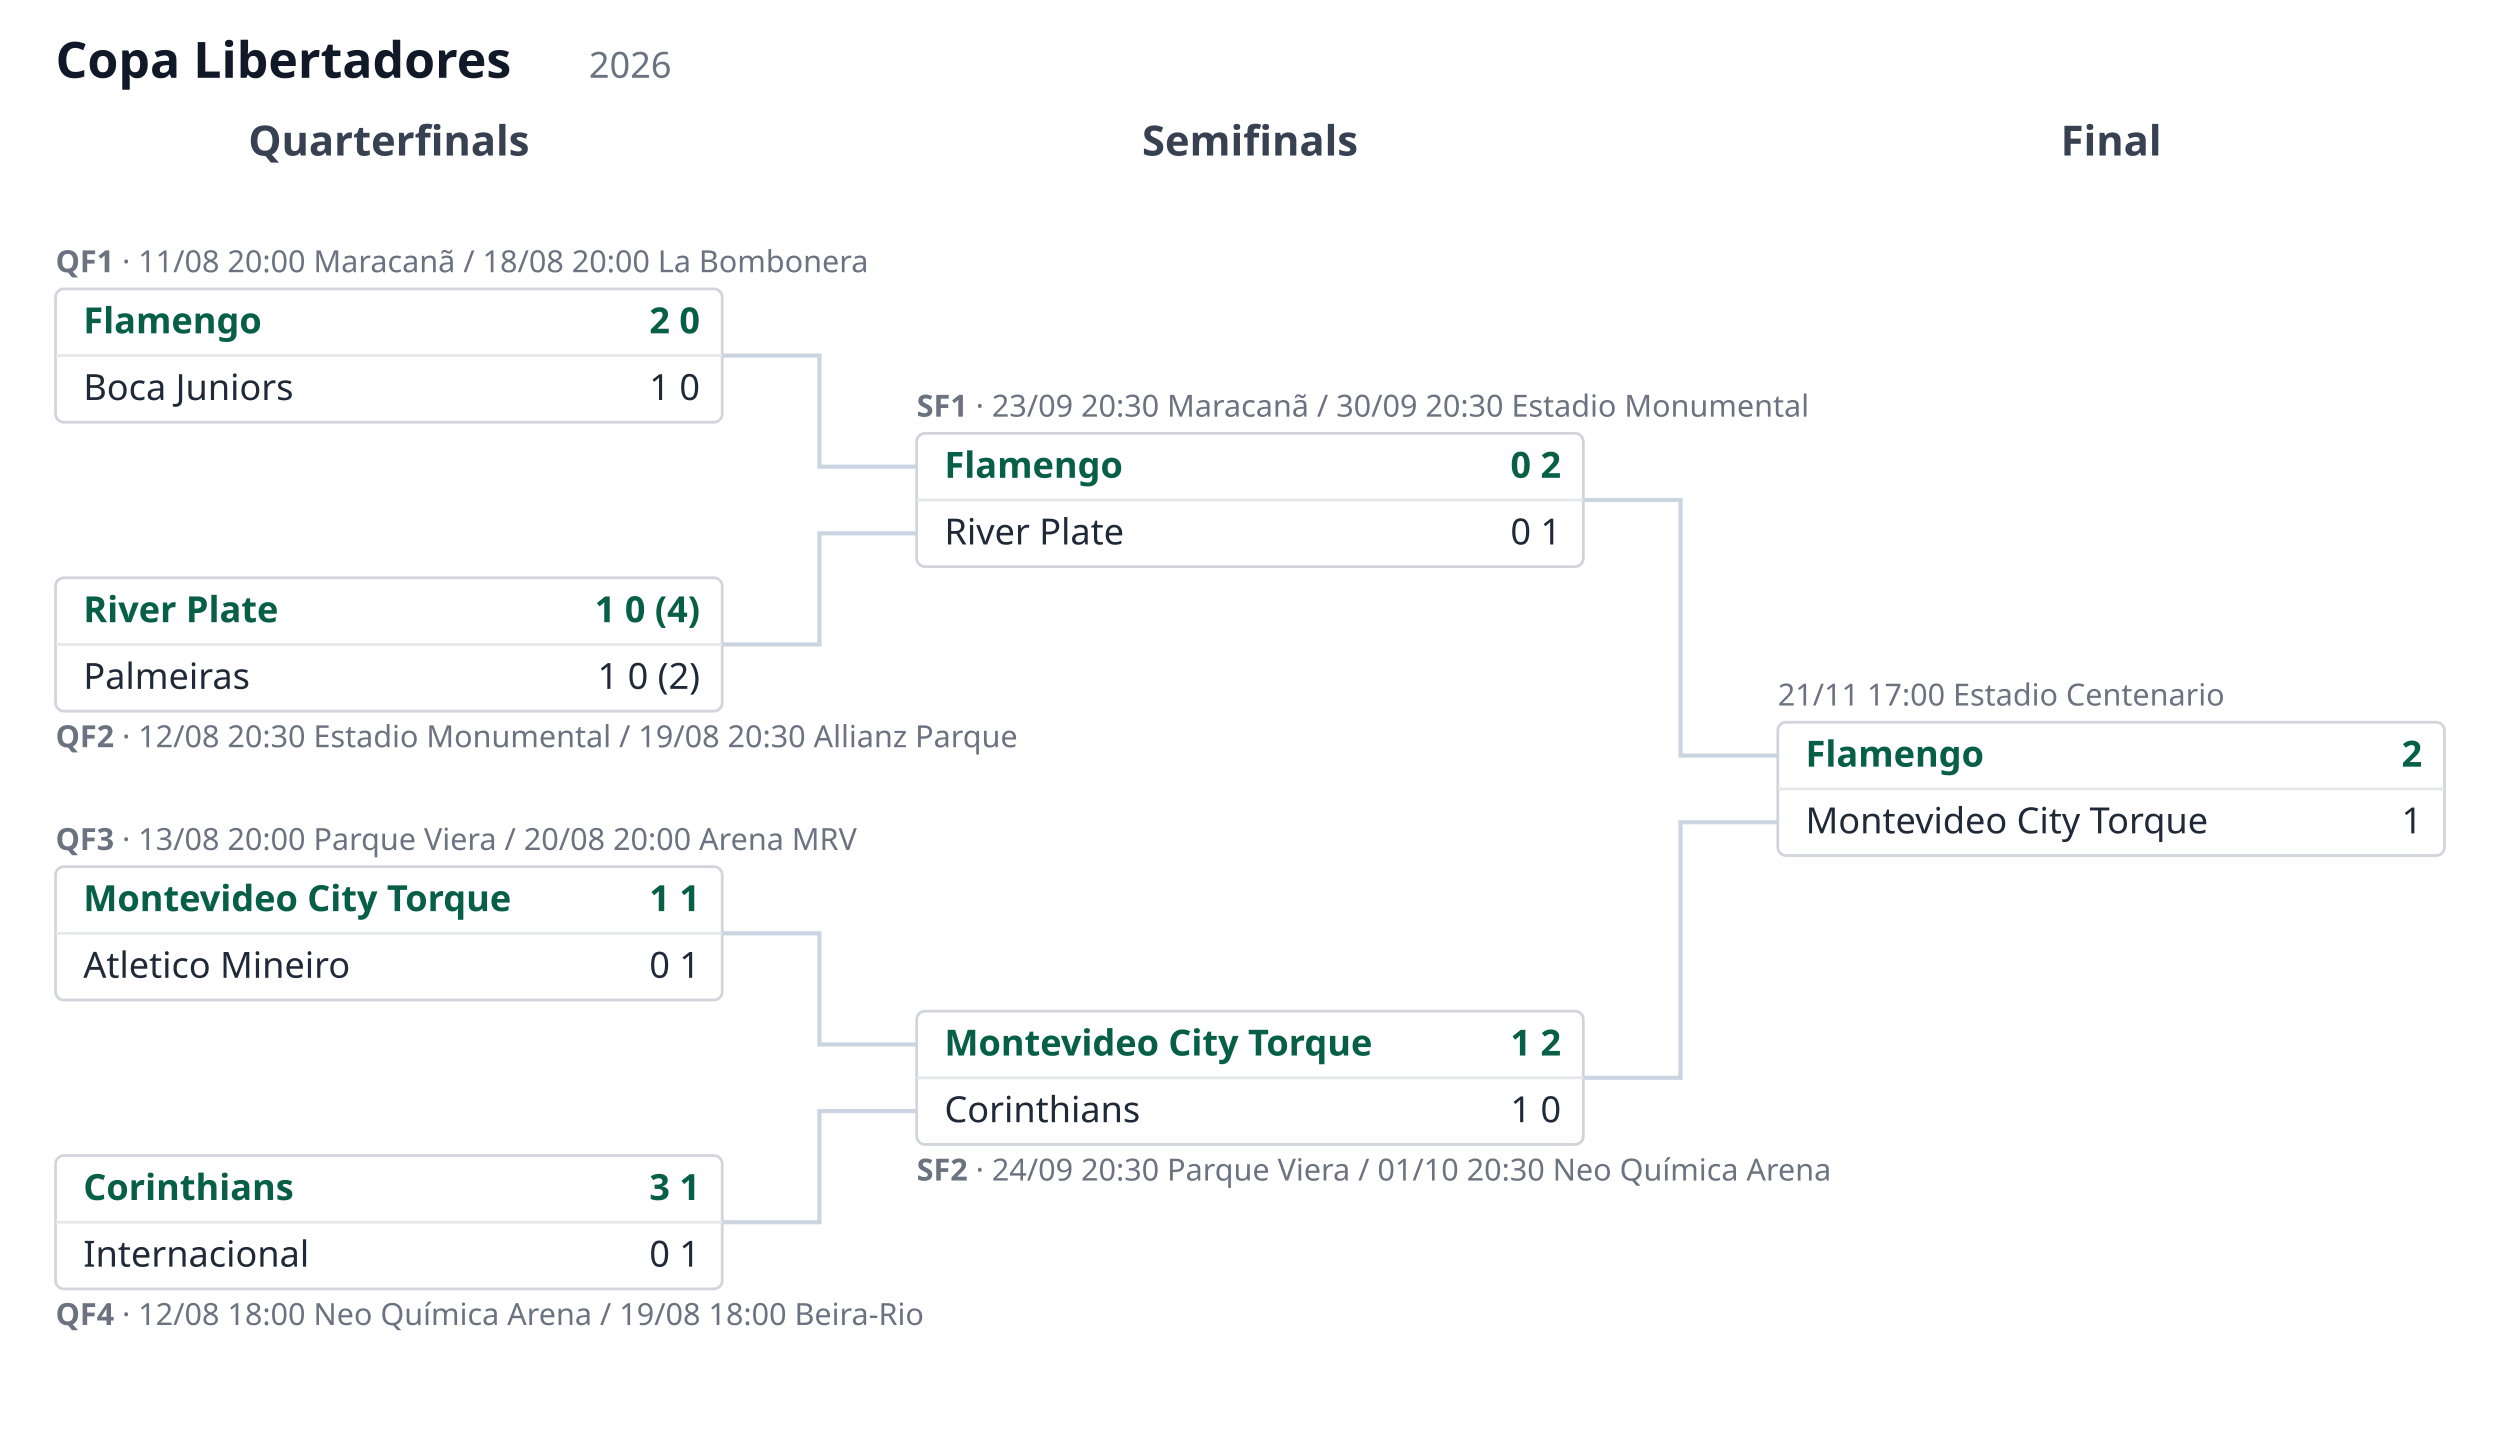
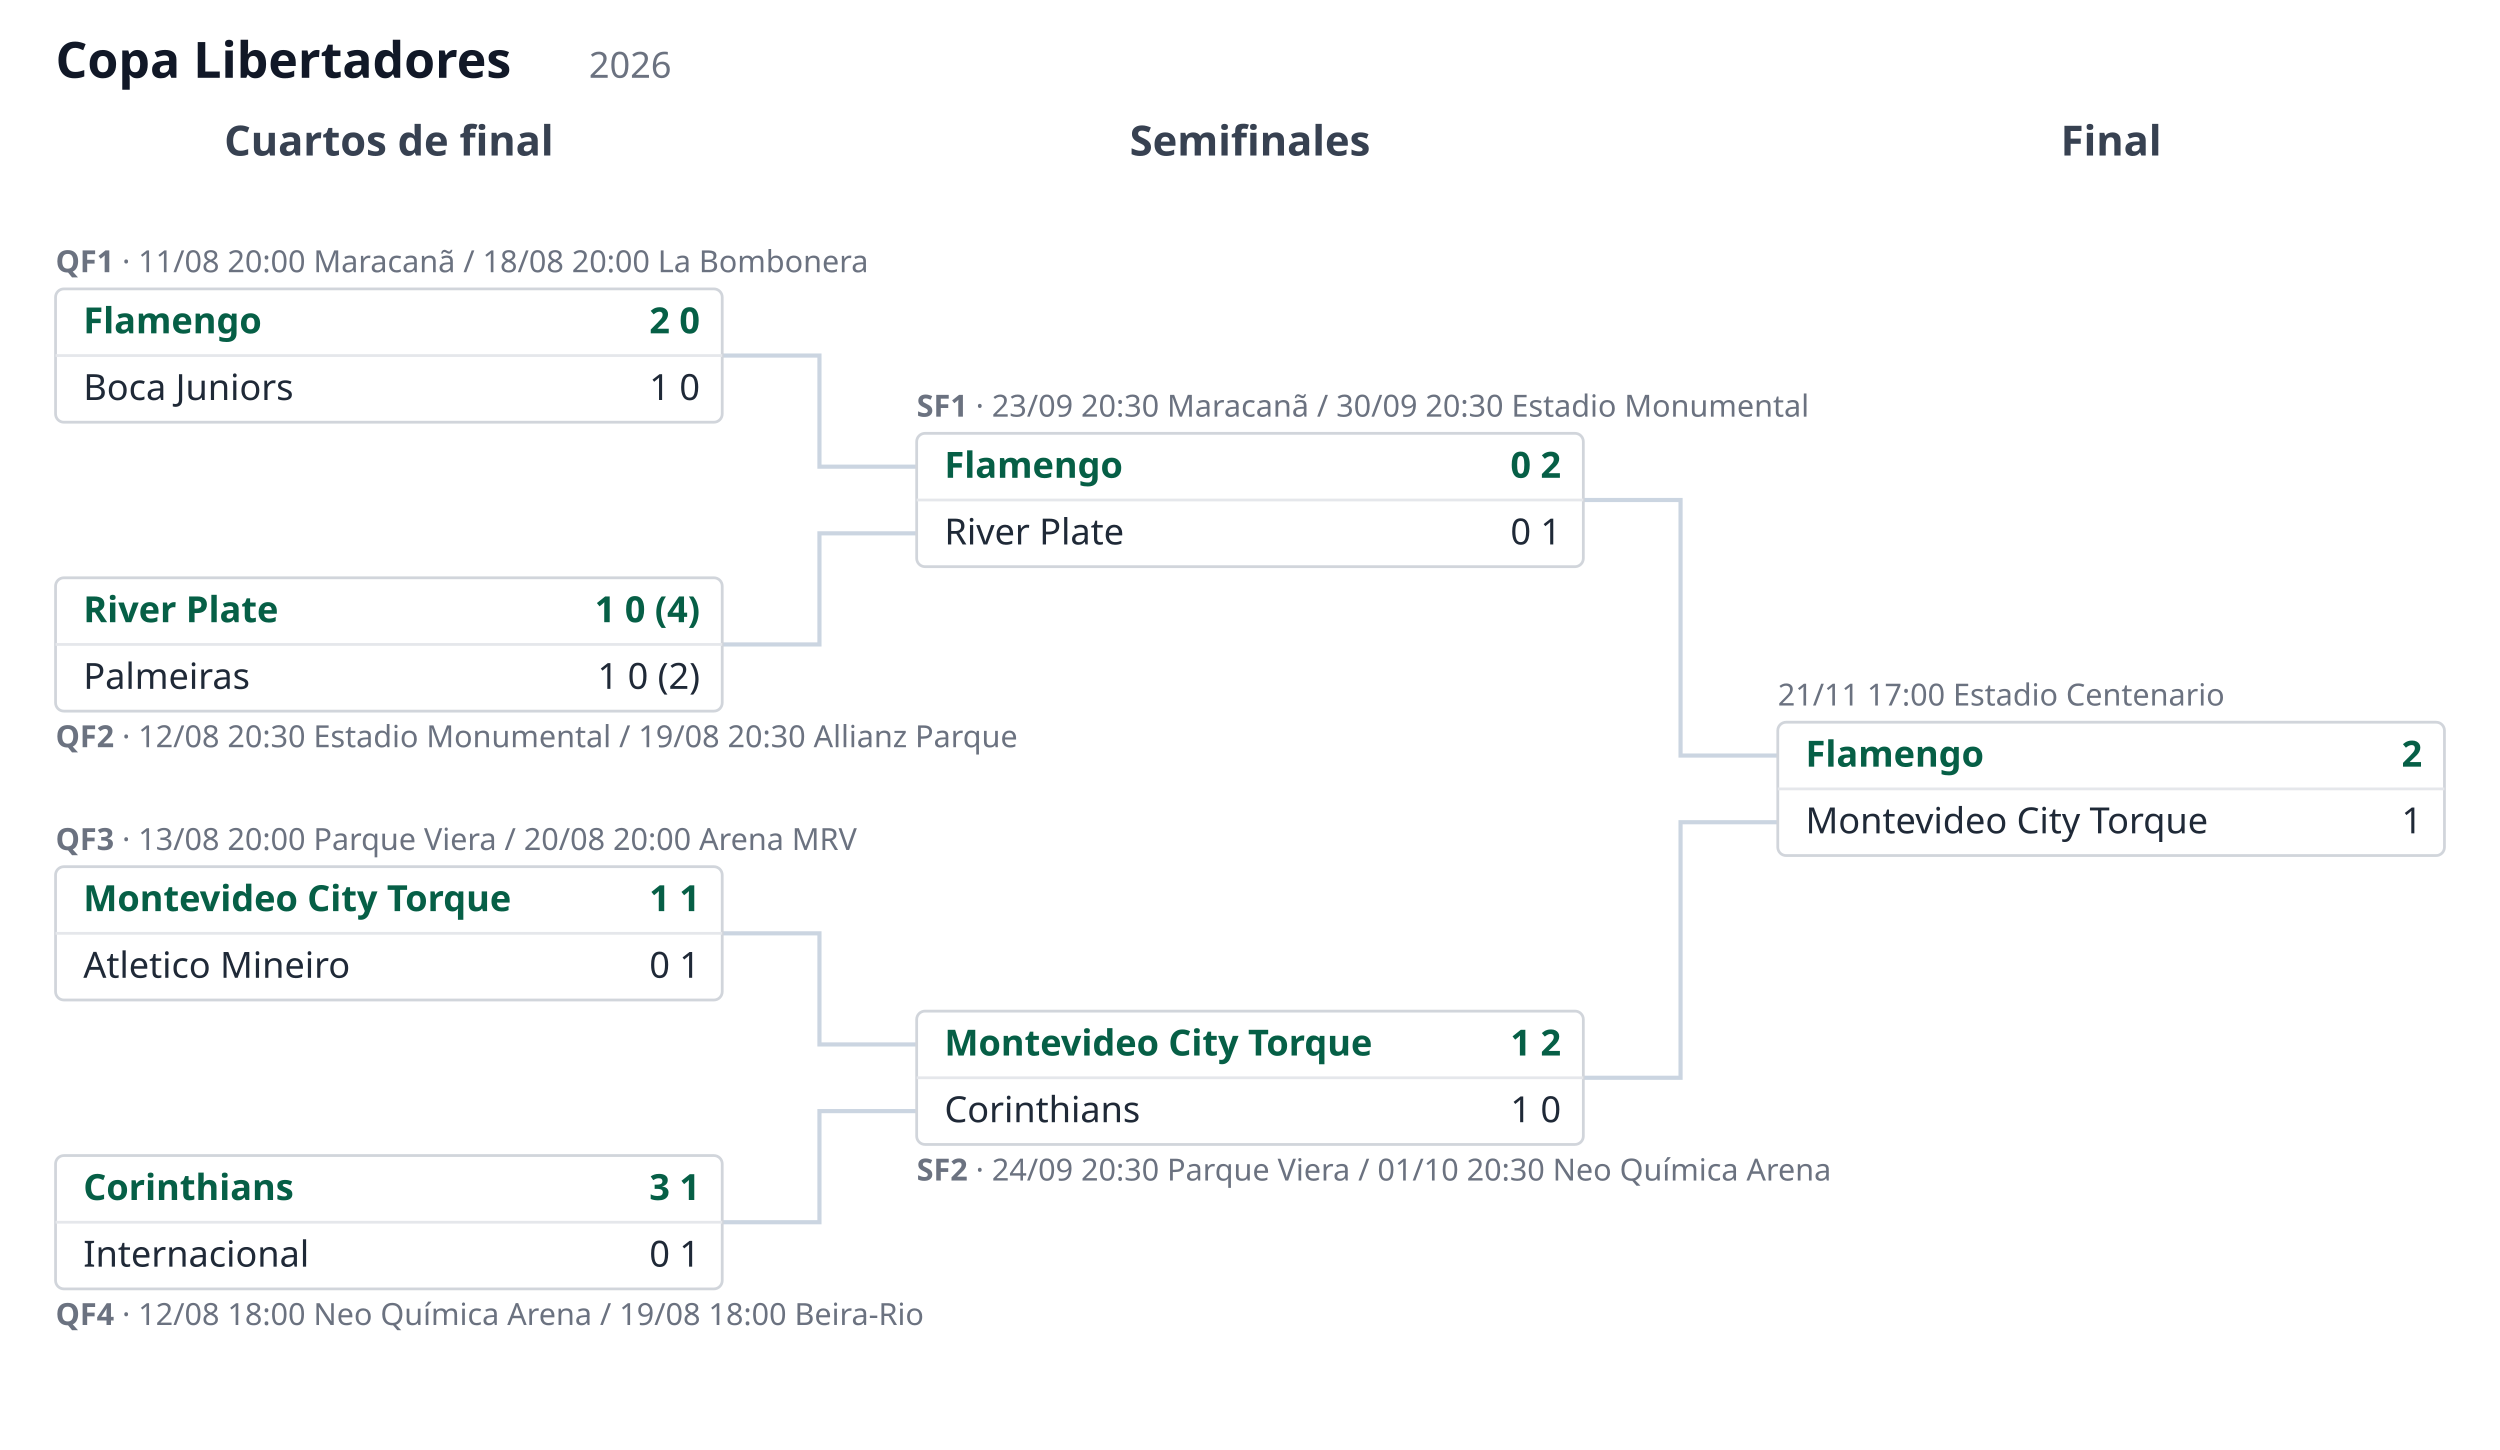
<svg xmlns="http://www.w3.org/2000/svg" viewBox="0 0 900 522" width="900" height="522" font-family="sans-serif">
  <style>
  .pd-bg { fill: #ffffff; }
  .pd-title { font: 600 18px sans-serif; fill: #111827; }
  .pd-season { font: 400 13px sans-serif; fill: #6b7280; }
  .pd-header { font: 600 15px sans-serif; fill: #374151; text-anchor: middle; }
  .pd-meta { font: 400 11px sans-serif; fill: #6b7280; }
  .pd-meta-id { font-weight: 700; }
  .pd-box { fill: #ffffff; stroke: #d1d5db; stroke-width: 1; }
  .pd-divider { stroke: #e5e7eb; stroke-width: 1; }
  .pd-team { font: 400 13px sans-serif; fill: #1f2937; }
  .pd-score { font: 400 13px sans-serif; fill: #1f2937; text-anchor: end; }
  .pd-win .pd-team, .pd-win .pd-score { font-weight: 700; fill: #065f46; }
  .pd-crest-frame { fill: none; stroke: #d1d5db; stroke-width: 1; }
  .pd-link { fill: none; stroke: #cbd5e1; stroke-width: 1.5; }
  @media (prefers-color-scheme: dark) {
    .pd-bg { fill: #0f172a; }
    .pd-title { fill: #f8fafc; }
    .pd-season { fill: #94a3b8; }
    .pd-header { fill: #cbd5e1; }
    .pd-meta { fill: #94a3b8; }
    .pd-box { fill: #1e293b; stroke: #334155; }
    .pd-divider { stroke: #334155; }
    .pd-team { fill: #e5e7eb; }
    .pd-score { fill: #e5e7eb; }
    .pd-win .pd-team, .pd-win .pd-score { fill: #34d399; }
    .pd-crest-frame { stroke: #334155; }
    .pd-link { stroke: #475569; }
  }</style>
  <rect class="pd-bg" width="900" height="522" />
  <text class="pd-title" x="20" y="28">Copa Libertadores</text>
  <text class="pd-season" x="212" y="28">2026</text>
-   <text class="pd-header" x="140" y="56">Quarterfinals</text>
-   <text class="pd-header" x="450" y="56">Semifinals</text>
+   <text class="pd-header" x="140" y="56">Cuartos de final</text>
+   <text class="pd-header" x="450" y="56">Semifinales</text>
  <text class="pd-header" x="760" y="56">Final</text>
  <path class="pd-link" d="M 260 128 L 295 128 L 295 168 L 330 168" />
  <path class="pd-link" d="M 260 232 L 295 232 L 295 192 L 330 192" />
  <path class="pd-link" d="M 260 336 L 295 336 L 295 376 L 330 376" />
  <path class="pd-link" d="M 260 440 L 295 440 L 295 400 L 330 400" />
  <path class="pd-link" d="M 570 180 L 605 180 L 605 272 L 640 272" />
  <path class="pd-link" d="M 570 388 L 605 388 L 605 296 L 640 296" />
  <text class="pd-meta" x="20" y="98">
    <tspan class="pd-meta-id">QF1</tspan> · 11/08 20:00 Maracanã / 18/08 20:00 La Bombonera</text>
  <rect class="pd-box" x="20" y="104" width="240" height="48" rx="3" />
  <line class="pd-divider" x1="20" y1="128" x2="260" y2="128" />
  <g class="pd-win">
    <text class="pd-team" x="30" y="120">Flamengo</text>
    <text class="pd-score" x="252" y="120">2 0</text>
  </g>
  <g class="">
    <text class="pd-team" x="30" y="144">Boca Juniors</text>
    <text class="pd-score" x="252" y="144">1 0</text>
  </g>
  <text class="pd-meta" x="20" y="269">
    <tspan class="pd-meta-id">QF2</tspan> · 12/08 20:30 Estadio Monumental / 19/08 20:30 Allianz Parque</text>
  <rect class="pd-box" x="20" y="208" width="240" height="48" rx="3" />
  <line class="pd-divider" x1="20" y1="232" x2="260" y2="232" />
  <g class="pd-win">
    <text class="pd-team" x="30" y="224">River Plate</text>
    <text class="pd-score" x="252" y="224">1 0 (4)</text>
  </g>
  <g class="">
    <text class="pd-team" x="30" y="248">Palmeiras</text>
    <text class="pd-score" x="252" y="248">1 0 (2)</text>
  </g>
  <text class="pd-meta" x="20" y="306">
    <tspan class="pd-meta-id">QF3</tspan> · 13/08 20:00 Parque Viera / 20/08 20:00 Arena MRV</text>
  <rect class="pd-box" x="20" y="312" width="240" height="48" rx="3" />
  <line class="pd-divider" x1="20" y1="336" x2="260" y2="336" />
  <g class="pd-win">
    <text class="pd-team" x="30" y="328">Montevideo City Torque</text>
    <text class="pd-score" x="252" y="328">1 1</text>
  </g>
  <g class="">
    <text class="pd-team" x="30" y="352">Atletico Mineiro</text>
    <text class="pd-score" x="252" y="352">0 1</text>
  </g>
  <text class="pd-meta" x="20" y="477">
    <tspan class="pd-meta-id">QF4</tspan> · 12/08 18:00 Neo Química Arena / 19/08 18:00 Beira-Rio</text>
  <rect class="pd-box" x="20" y="416" width="240" height="48" rx="3" />
  <line class="pd-divider" x1="20" y1="440" x2="260" y2="440" />
  <g class="pd-win">
    <text class="pd-team" x="30" y="432">Corinthians</text>
    <text class="pd-score" x="252" y="432">3 1</text>
  </g>
  <g class="">
    <text class="pd-team" x="30" y="456">Internacional</text>
    <text class="pd-score" x="252" y="456">0 1</text>
  </g>
  <text class="pd-meta" x="330" y="150">
    <tspan class="pd-meta-id">SF1</tspan> · 23/09 20:30 Maracanã / 30/09 20:30 Estadio Monumental</text>
  <rect class="pd-box" x="330" y="156" width="240" height="48" rx="3" />
  <line class="pd-divider" x1="330" y1="180" x2="570" y2="180" />
  <g class="pd-win">
    <text class="pd-team" x="340" y="172">Flamengo</text>
    <text class="pd-score" x="562" y="172">0 2</text>
  </g>
  <g class="">
    <text class="pd-team" x="340" y="196">River Plate</text>
    <text class="pd-score" x="562" y="196">0 1</text>
  </g>
  <text class="pd-meta" x="330" y="425">
    <tspan class="pd-meta-id">SF2</tspan> · 24/09 20:30 Parque Viera / 01/10 20:30 Neo Química Arena</text>
  <rect class="pd-box" x="330" y="364" width="240" height="48" rx="3" />
  <line class="pd-divider" x1="330" y1="388" x2="570" y2="388" />
  <g class="pd-win">
    <text class="pd-team" x="340" y="380">Montevideo City Torque</text>
    <text class="pd-score" x="562" y="380">1 2</text>
  </g>
  <g class="">
    <text class="pd-team" x="340" y="404">Corinthians</text>
    <text class="pd-score" x="562" y="404">1 0</text>
  </g>
  <text class="pd-meta" x="640" y="254">21/11 17:00 Estadio Centenario</text>
  <rect class="pd-box" x="640" y="260" width="240" height="48" rx="3" />
  <line class="pd-divider" x1="640" y1="284" x2="880" y2="284" />
  <g class="pd-win">
    <text class="pd-team" x="650" y="276">Flamengo</text>
    <text class="pd-score" x="872" y="276">2</text>
  </g>
  <g class="">
    <text class="pd-team" x="650" y="300">Montevideo City Torque</text>
    <text class="pd-score" x="872" y="300">1</text>
  </g>
</svg>
